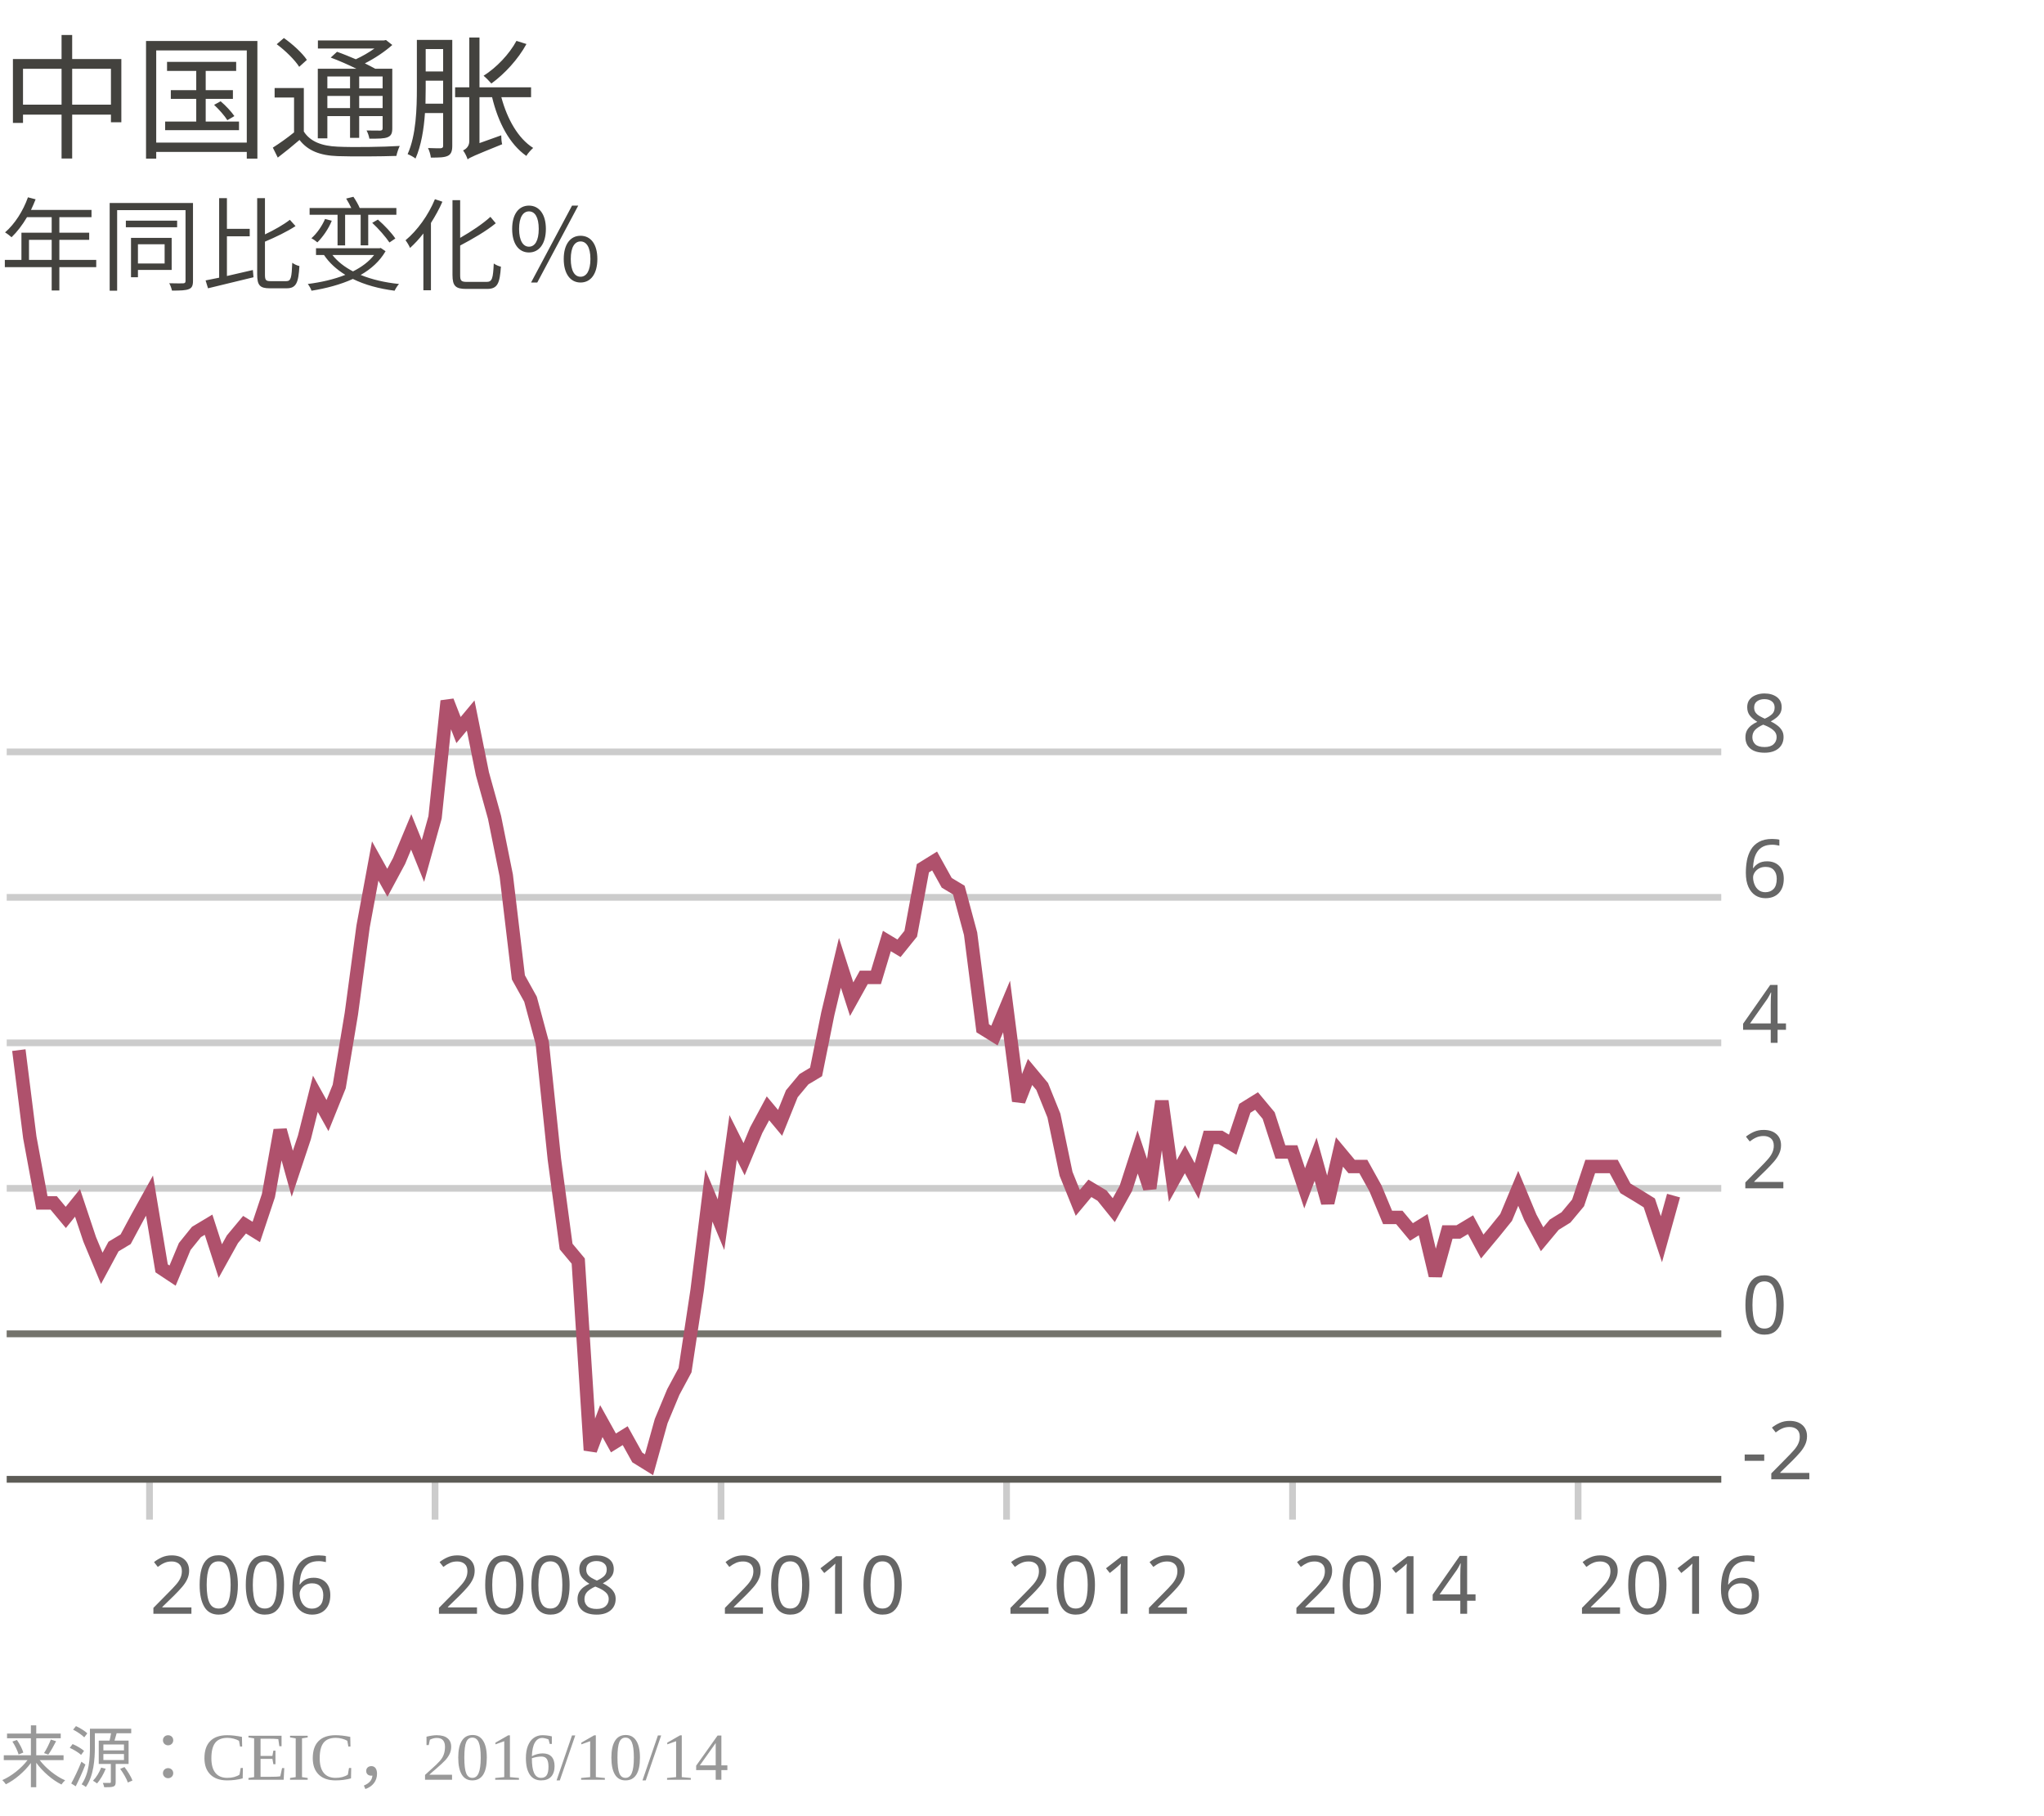
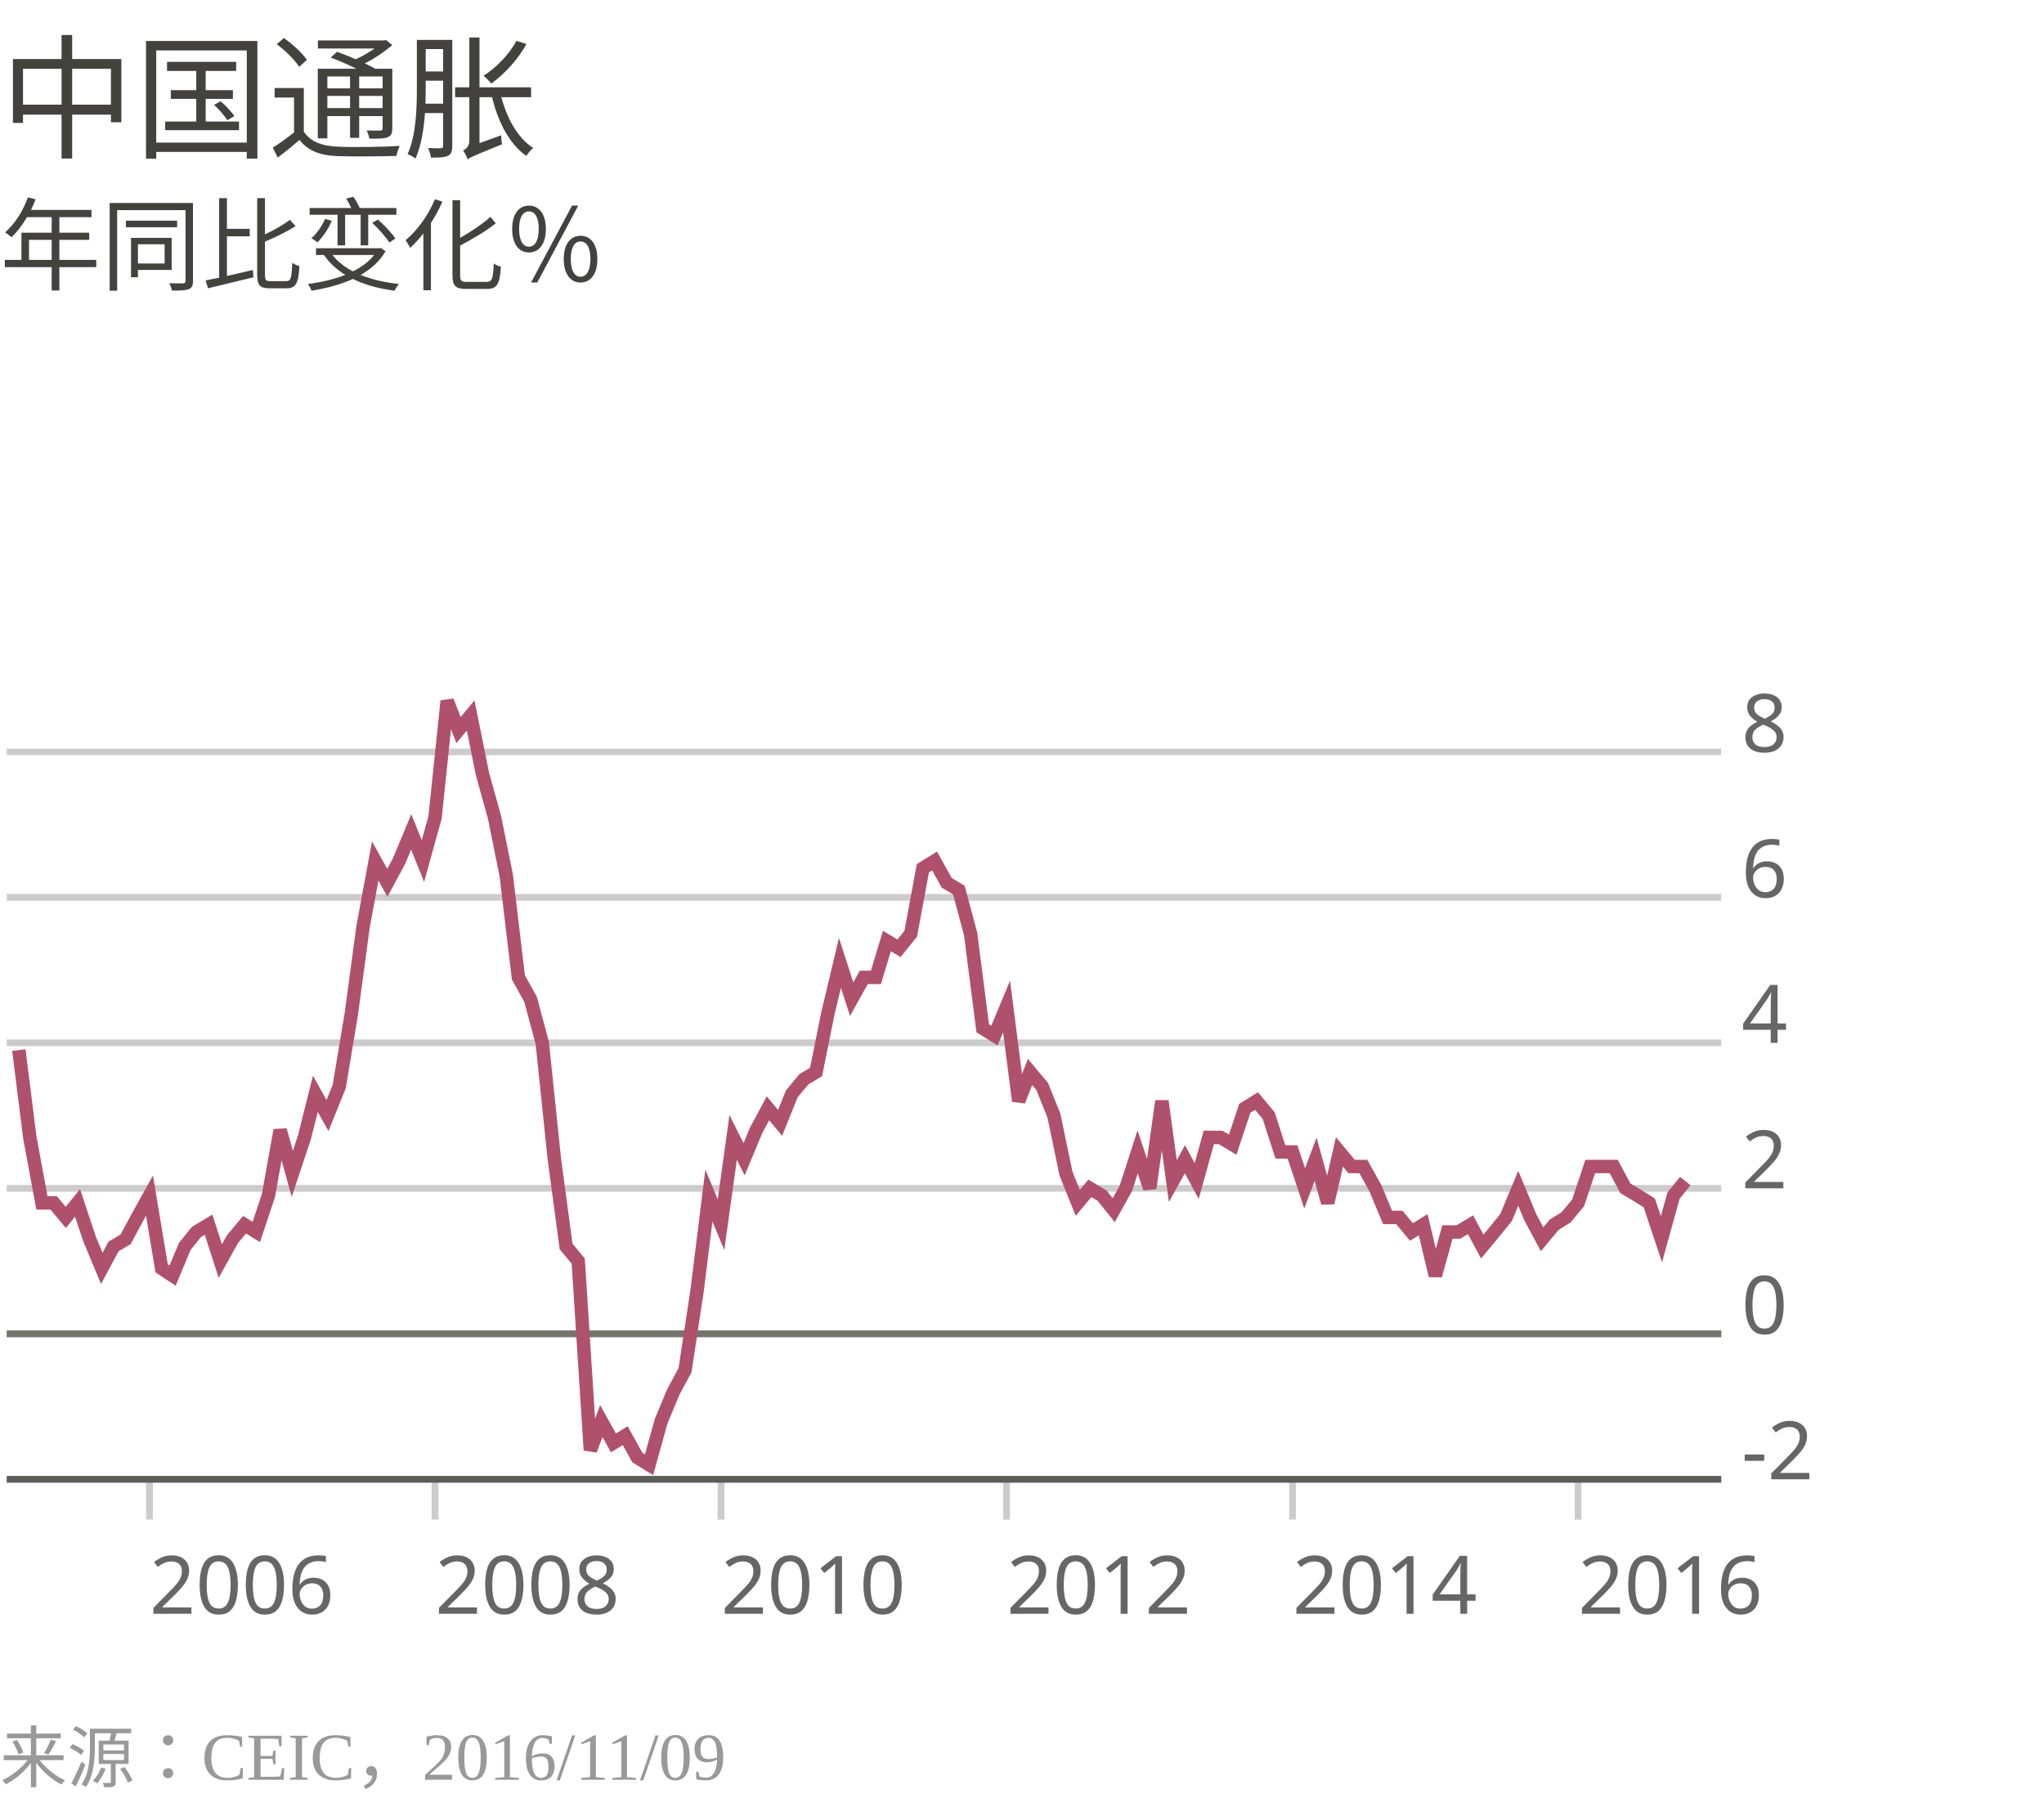
<svg xmlns="http://www.w3.org/2000/svg" viewBox="0 0 304 270">
  <text class="chart-title" fill="#43423e" font-size="20" y="22">中国通胀</text>
  <text class="chart-subtitle" fill="#43423e" font-size="15" y="42">年同比变化％</text>
-   <text class="chart-source" font-size="10" fill-opacity="0.4" y="265">来源：CEIC，2016/10/14</text>
+   <text class="chart-source" font-size="10" fill-opacity="0.4" y="265">来源：CEIC，2016/11/09</text>
  <g transform="translate(1,100)">
    <g transform="translate(0,120)" class="x axis">
      <g class="tick" style="" transform="translate(21.23546,0)">
        <line y2="6" x2="0" fill="none" stroke="#000" stroke-opacity="0.2" />
        <text dy="0" style="" y="20" x="0" font-family="MetricWeb,sans-serif" fill-opacity="0.6" font-size="12" text-anchor="start">2006</text>
      </g>
      <g class="tick" style="" transform="translate(63.70637,0)">
        <line y2="6" x2="0" fill="none" stroke="#000" stroke-opacity="0.2" />
        <text dy="0" style="" y="20" x="0" font-family="MetricWeb,sans-serif" fill-opacity="0.6" font-size="12" text-anchor="start">2008</text>
      </g>
      <g class="tick" style="" transform="translate(106.2355,0)">
        <line y2="6" x2="0" fill="none" stroke="#000" stroke-opacity="0.2" />
        <text dy="0" style="" y="20" x="0" font-family="MetricWeb,sans-serif" fill-opacity="0.6" font-size="12" text-anchor="start">2010</text>
      </g>
      <g class="tick" style="" transform="translate(148.7064,0)">
        <line y2="6" x2="0" fill="none" stroke="#000" stroke-opacity="0.2" />
        <text dy="0" style="" y="20" x="0" font-family="MetricWeb,sans-serif" fill-opacity="0.6" font-size="12" text-anchor="start">2012</text>
      </g>
      <g class="tick" style="" transform="translate(191.2355,0)">
        <line y2="6" x2="0" fill="none" stroke="#000" stroke-opacity="0.2" />
        <text dy="0" style="" y="20" x="0" font-family="MetricWeb,sans-serif" fill-opacity="0.6" font-size="12" text-anchor="start">2014</text>
      </g>
      <g class="tick" style="" transform="translate(233.7064,0)">
        <line y2="6" x2="0" fill="none" stroke="#000" stroke-opacity="0.2" />
        <text dy="0" style="" y="20" x="0" font-family="MetricWeb,sans-serif" fill-opacity="0.6" font-size="12" text-anchor="start">2016</text>
      </g>
      <path class="domain" d="M0,0V0H255V0" fill="none" stroke="#74736c" />
    </g>
    <g transform="translate(255,0)" class="y axis">
      <g class="tick" style="" transform="translate(0,120)">
        <line x2="-255" y2="0" fill="none" stroke="#000" stroke-opacity="0.2" />
        <text dy="0" style="text-anchor: start;" x="3" y="0" font-family="MetricWeb,sans-serif" fill-opacity="0.6" font-size="12">-2</text>
      </g>
      <g class="tick" style="" transform="translate(0,98.36364)">
        <line x2="-255" y2="0" fill="none" stroke="#000" stroke-opacity="0.2" />
        <text dy="0" style="text-anchor: start;" x="3" y="0" font-family="MetricWeb,sans-serif" fill-opacity="0.6" font-size="12">0</text>
      </g>
      <g class="tick" style="" transform="translate(0,76.72727)">
        <line x2="-255" y2="0" fill="none" stroke="#000" stroke-opacity="0.2" />
        <text dy="0" style="text-anchor: start;" x="3" y="0" font-family="MetricWeb,sans-serif" fill-opacity="0.6" font-size="12">2</text>
      </g>
      <g class="tick" style="" transform="translate(0,55.09091)">
        <line x2="-255" y2="0" fill="none" stroke="#000" stroke-opacity="0.2" />
        <text dy="0" style="text-anchor: start;" x="3" y="0" font-family="MetricWeb,sans-serif" fill-opacity="0.6" font-size="12">4</text>
      </g>
      <g class="tick" style="" transform="translate(0,33.45455)">
        <line x2="-255" y2="0" fill="none" stroke="#000" stroke-opacity="0.2" />
        <text dy="0" style="text-anchor: start;" x="3" y="0" font-family="MetricWeb,sans-serif" fill-opacity="0.6" font-size="12">6</text>
      </g>
      <g class="tick" style="" transform="translate(0,11.81818)">
        <line x2="-255" y2="0" fill="none" stroke="#000" stroke-opacity="0.2" />
        <text dy="0" style="text-anchor: start;" x="3" y="0" font-family="MetricWeb,sans-serif" fill-opacity="0.6" font-size="12">8</text>
      </g>
      <path class="domain" d="M-255,1H0V120H-255" fill="none" stroke="#000" stroke-opacity="0" />
      <line class="highlight-line" x1="0" x2="-255" y1="98.364" y2="98.364" fill="none" stroke="#74736c" />
    </g>
    <g>
-       <path d="M1.804,56.173L3.433,69.155L5.236,78.891L6.982,78.891L8.785,81.055L10.53,78.891L12.334,84.3L14.138,88.627L15.883,85.382L17.687,84.3L19.432,81.055L21.235,77.809L23.039,88.627L24.668,89.709L26.472,85.382L28.217,83.218L30.021,82.136L31.766,87.545L33.569,84.3L35.373,82.136L37.118,83.218L38.922,77.809L40.667,68.073L42.471,74.564L44.274,69.155L45.903,62.664L47.707,65.909L49.452,61.582L51.256,50.764L53.001,37.782L54.805,28.045L56.608,31.291L58.354,28.045L60.157,23.718L61.903,28.045L63.706,21.555L65.51,4.245L67.197,8.573L69.001,6.409L70.746,15.064L72.55,21.555L74.295,30.209L76.099,45.355L77.902,48.6L79.648,55.091L81.451,72.4L83.196,85.382L85,87.545L86.804,115.673L88.433,111.345L90.236,114.591L91.982,113.509L93.785,116.755L95.53,117.836L97.334,111.345L99.138,107.018L100.883,103.773L102.687,91.873L104.432,77.809L106.235,82.136L108.039,69.155L109.668,72.4L111.472,68.073L113.217,64.827L115.021,66.991L116.766,62.664L118.569,60.5L120.373,59.418L122.118,50.764L123.922,43.191L125.667,48.6L127.471,45.355L129.274,45.355L130.903,39.945L132.707,41.027L134.452,38.864L136.256,29.127L138.001,28.045L139.805,31.291L141.608,32.373L143.354,38.864L145.157,52.927L146.903,54.009L148.706,49.682L150.51,63.745L152.197,59.418L154.001,61.582L155.746,65.909L157.55,74.564L159.295,78.891L161.099,76.727L162.902,77.809L164.648,79.973L166.451,76.727L168.196,71.318L170,76.727L171.804,63.745L173.433,75.645L175.236,72.4L176.982,75.645L178.785,69.155L180.53,69.155L182.334,70.236L184.138,64.827L185.883,63.745L187.687,65.909L189.432,71.318L191.235,71.318L193.039,76.727L194.668,72.4L196.472,78.891L198.217,71.318L200.021,73.482L201.766,73.482L203.569,76.727L205.373,81.055L207.118,81.055L208.922,83.218L210.667,82.136L212.471,89.709L214.274,83.218L215.903,83.218L217.707,82.136L219.452,85.382L221.256,83.218L223.001,81.055L224.805,76.727L226.608,81.055L228.354,84.3L230.157,82.136L231.903,81.055L233.706,78.891L235.51,73.482L237.197,73.482L239.001,73.482L240.746,76.727L242.55,77.809L244.295,78.891L246.099,84.3L247.902,77.809" stroke-width="2" fill="none" stroke="#af516c" />
+       <path d="M1.804,56.173L3.433,69.155L5.236,78.891L6.982,78.891L8.785,81.055L10.53,78.891L12.334,84.3L14.138,88.627L15.883,85.382L17.687,84.3L19.432,81.055L21.235,77.809L23.039,88.627L24.668,89.709L26.472,85.382L28.217,83.218L30.021,82.136L31.766,87.545L33.569,84.3L35.373,82.136L37.118,83.218L38.922,77.809L40.667,68.073L42.471,74.564L44.274,69.155L45.903,62.664L47.707,65.909L49.452,61.582L51.256,50.764L53.001,37.782L54.805,28.045L56.608,31.291L58.354,28.045L60.157,23.718L61.903,28.045L63.706,21.555L65.51,4.245L67.197,8.573L69.001,6.409L70.746,15.064L72.55,21.555L74.295,30.209L76.099,45.355L77.902,48.6L79.648,55.091L81.451,72.4L83.196,85.382L85,87.545L86.804,115.673L88.433,111.345L90.236,114.591L91.982,113.509L93.785,116.755L95.53,117.836L97.334,111.345L99.138,107.018L100.883,103.773L102.687,91.873L104.432,77.809L106.235,82.136L108.039,69.155L109.668,72.4L111.472,68.073L113.217,64.827L115.021,66.991L116.766,62.664L118.569,60.5L120.373,59.418L122.118,50.764L123.922,43.191L125.667,48.6L127.471,45.355L129.274,45.355L130.903,39.945L132.707,41.027L134.452,38.864L136.256,29.127L138.001,28.045L139.805,31.291L141.608,32.373L143.354,38.864L145.157,52.927L146.903,54.009L148.706,49.682L150.51,63.745L152.197,59.418L154.001,61.582L155.746,65.909L157.55,74.564L159.295,78.891L161.099,76.727L162.902,77.809L164.648,79.973L166.451,76.727L168.196,71.318L170,76.727L171.804,63.745L173.433,75.645L175.236,72.4L176.982,75.645L178.785,69.155L180.53,69.155L182.334,70.236L184.138,64.827L185.883,63.745L187.687,65.909L189.432,71.318L191.235,71.318L193.039,76.727L194.668,72.4L196.472,78.891L198.217,71.318L200.021,73.482L201.766,73.482L203.569,76.727L205.373,81.055L207.118,81.055L208.922,83.218L210.667,82.136L212.471,89.709L214.274,83.218L215.903,83.218L217.707,82.136L219.452,85.382L221.256,83.218L223.001,81.055L224.805,76.727L226.608,81.055L228.354,84.3L230.157,82.136L231.903,81.055L233.706,78.891L235.51,73.482L237.197,73.482L239.001,73.482L240.746,76.727L242.55,77.809L244.295,78.891L246.099,84.3L247.902,77.809L249.648,75.645" stroke-width="2" fill="none" stroke="#af516c" />
    </g>
  </g>
</svg>
